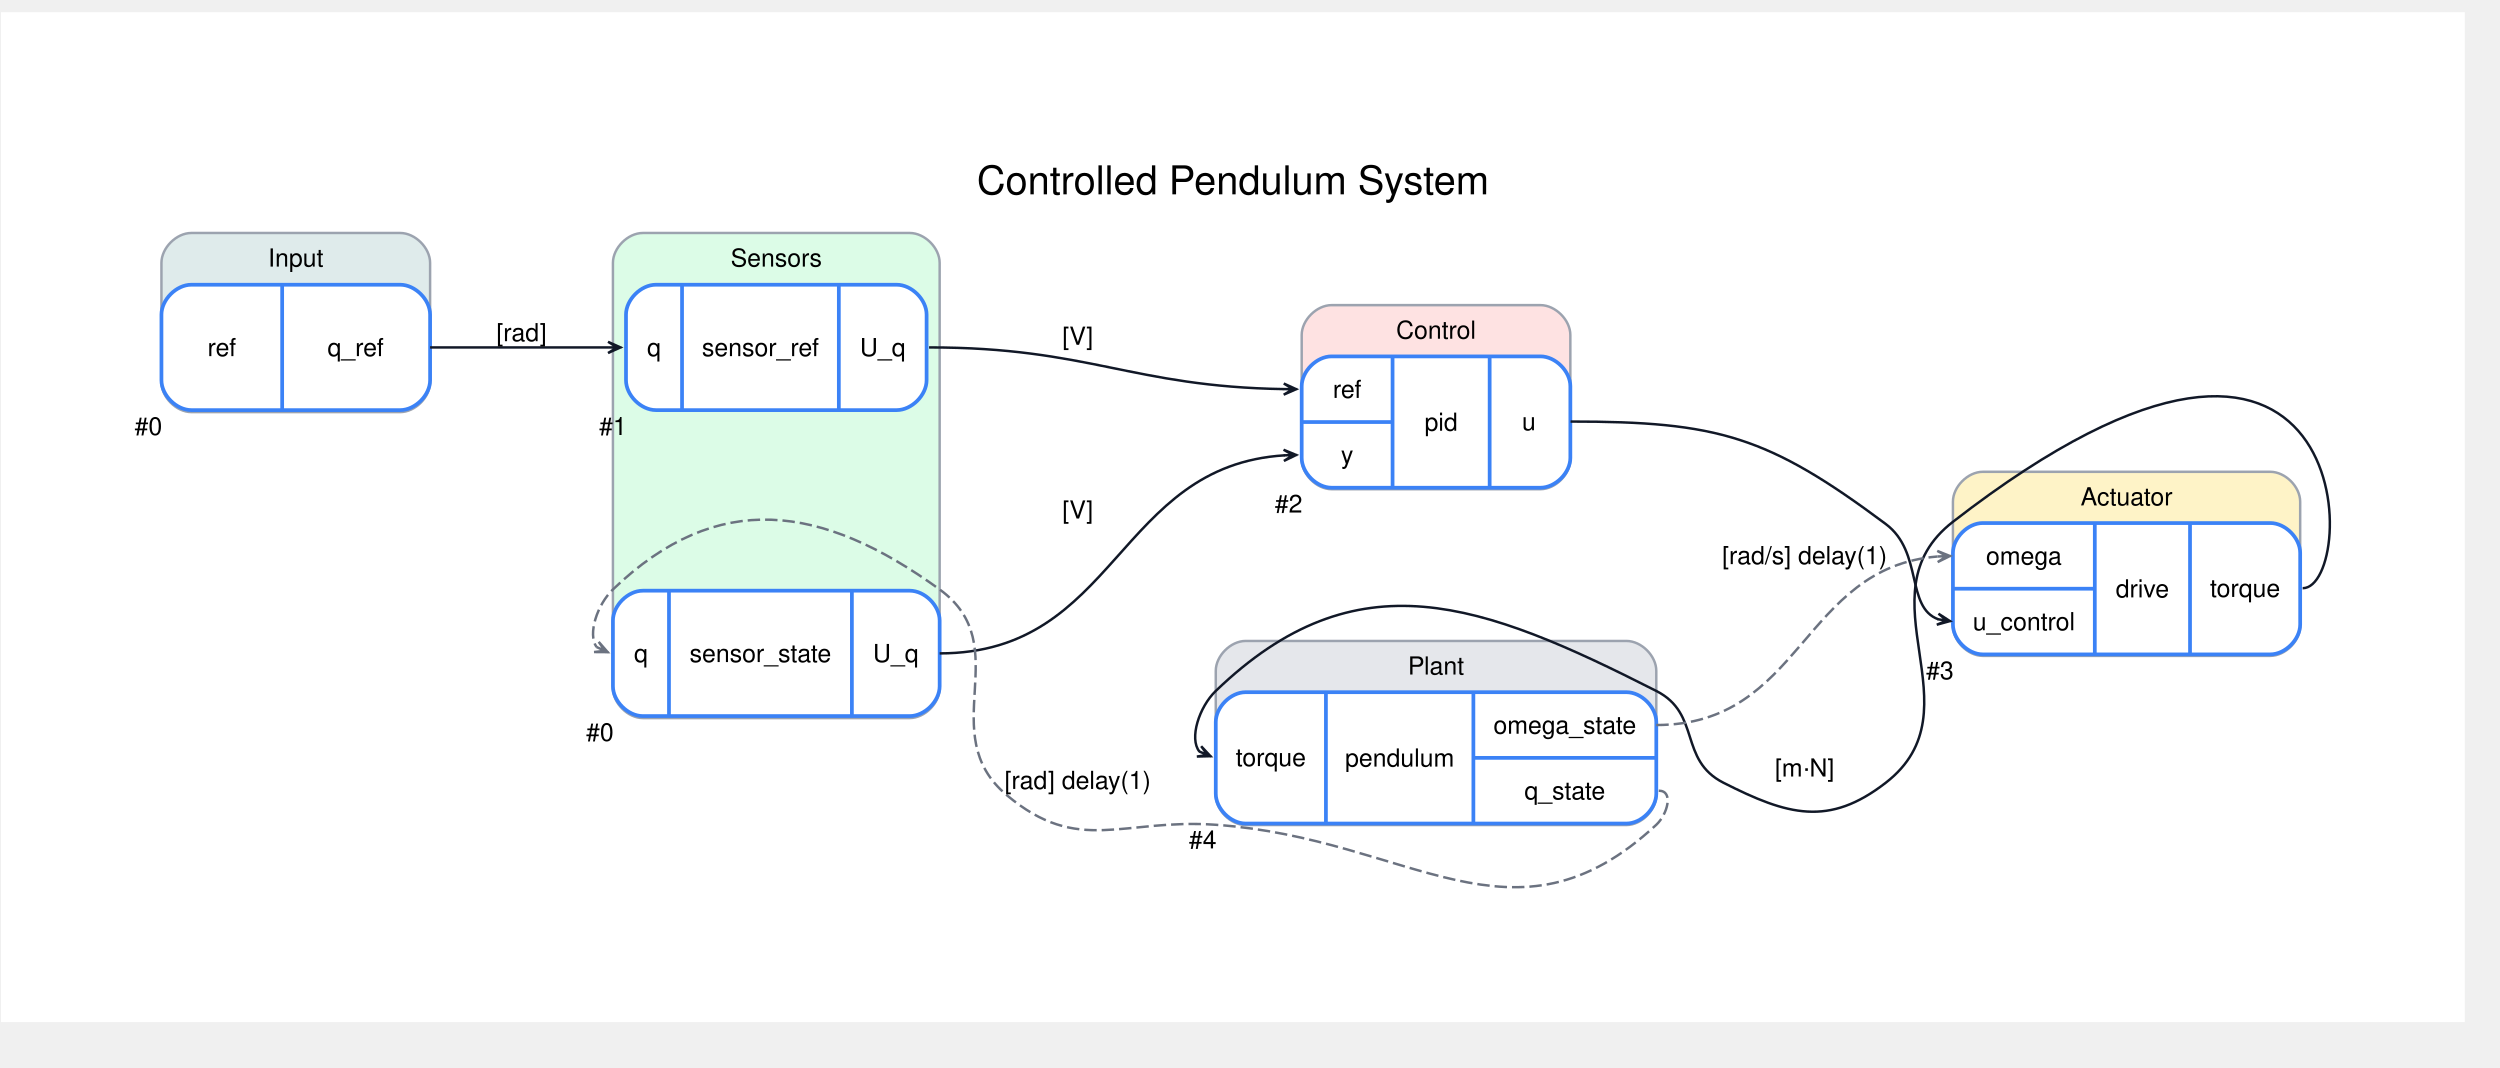
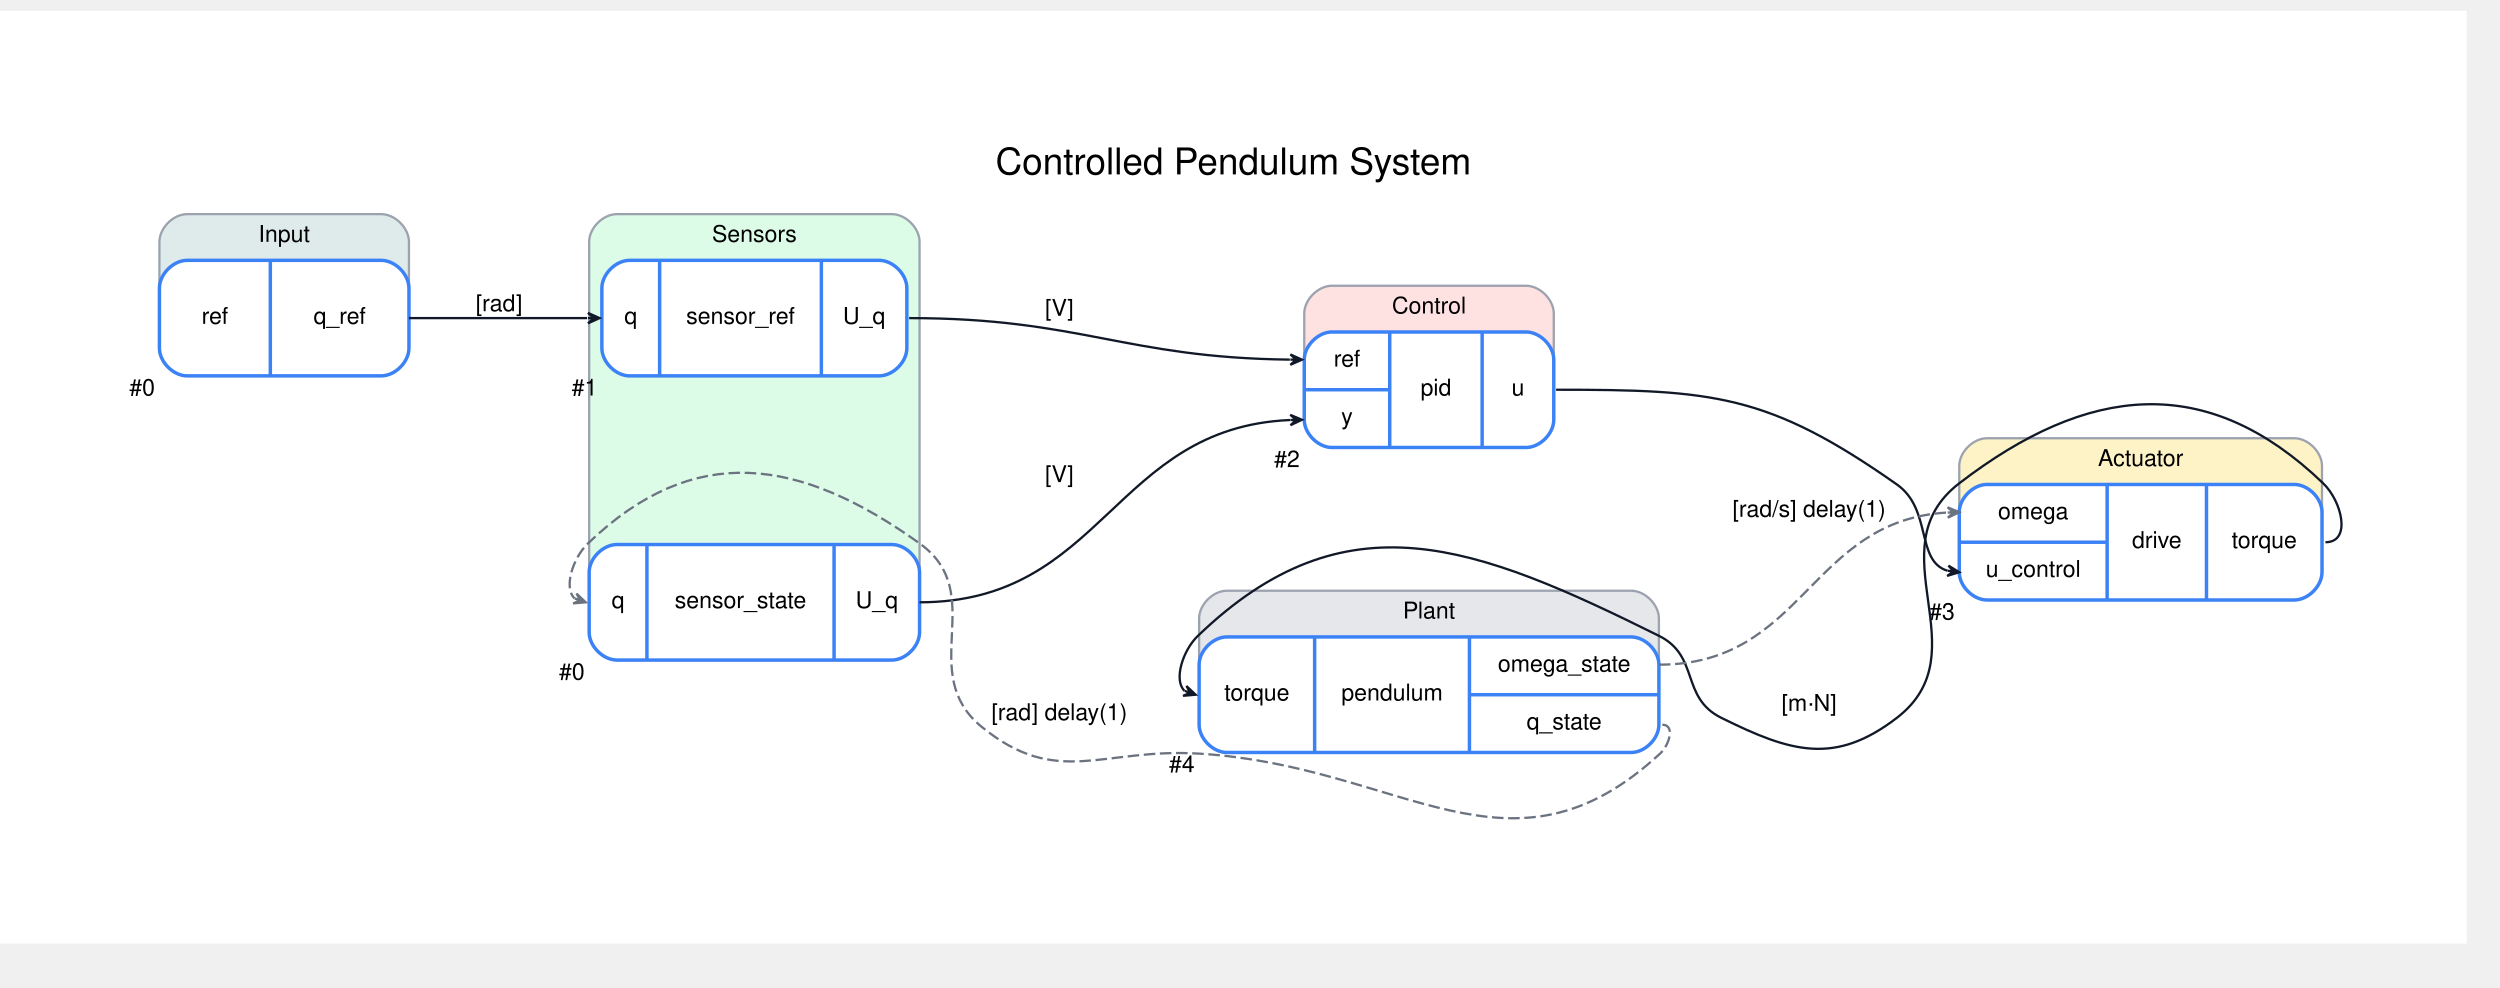
- <svg xmlns="http://www.w3.org/2000/svg" width="1019pt" height="435pt" viewBox="14.00 14.00 1005.00 420.00">
-   <g id="graph0" class="graph" transform="scale(1 1) rotate(0) translate(68.4 366.36)">
-     <polygon fill="white" stroke="none" points="-54,54 -54,-351.96 936.46,-351.96 936.46,54 -54,54" />
-     <text xml:space="preserve" text-anchor="middle" x="441.23" y="-278.76" font-family="Helvetica,sans-Serif" font-size="16.00">Controlled Pendulum System</text>
+ <svg xmlns="http://www.w3.org/2000/svg" width="1096pt" height="433pt" viewBox="14.40 14.40 1082.04 418.12">
+   <g id="graph0" class="graph" transform="scale(1 1) rotate(0) translate(68.4 364.12)">
+     <polygon fill="white" stroke="transparent" points="-54,54 -54,-349.72 1013.64,-349.72 1013.64,54 -54,54" />
+     <text text-anchor="middle" x="479.82" y="-278.92" font-family="Helvetica,sans-Serif" font-size="16.00">Controlled Pendulum System</text>
    <g id="clust1" class="cluster">
-       <path fill="#dfebeb" stroke="#9ca3af" d="M22.5,-191.21C22.5,-191.21 106.5,-191.21 106.5,-191.21 112.5,-191.21 118.5,-197.21 118.5,-203.21 118.5,-203.21 118.5,-251.21 118.5,-251.21 118.5,-257.21 112.5,-263.21 106.5,-263.21 106.5,-263.21 22.5,-263.21 22.5,-263.21 16.5,-263.21 10.5,-257.21 10.5,-251.21 10.5,-251.21 10.5,-203.21 10.5,-203.21 10.5,-197.21 16.5,-191.21 22.5,-191.21" />
-       <text xml:space="preserve" text-anchor="middle" x="64.5" y="-249.71" font-family="Helvetica,sans-Serif" font-size="10.00">Input</text>
+       <path fill="#dfebeb" stroke="#9ca3af" d="M27,-191.72C27,-191.72 111,-191.72 111,-191.72 117,-191.72 123,-197.72 123,-203.72 123,-203.72 123,-249.72 123,-249.72 123,-255.72 117,-261.72 111,-261.72 111,-261.72 27,-261.72 27,-261.72 21,-261.72 15,-255.72 15,-249.72 15,-249.72 15,-203.72 15,-203.72 15,-197.72 21,-191.72 27,-191.72" />
+       <text text-anchor="middle" x="69" y="-249.72" font-family="Helvetica,sans-Serif" font-size="10.00">Input</text>
    </g>
    <g id="clust2" class="cluster">
-       <path fill="#dcfce7" stroke="#9ca3af" d="M204,-68.21C204,-68.21 311.34,-68.21 311.34,-68.21 317.34,-68.21 323.34,-74.21 323.34,-80.21 323.34,-80.21 323.34,-251.21 323.34,-251.21 323.34,-257.21 317.34,-263.21 311.34,-263.21 311.34,-263.21 204,-263.21 204,-263.21 198,-263.21 192,-257.21 192,-251.21 192,-251.21 192,-80.21 192,-80.21 192,-74.21 198,-68.21 204,-68.21" />
-       <text xml:space="preserve" text-anchor="middle" x="257.67" y="-249.71" font-family="Helvetica,sans-Serif" font-size="10.00">Sensors</text>
+       <path fill="#dcfce7" stroke="#9ca3af" d="M213,-68.72C213,-68.72 332,-68.72 332,-68.72 338,-68.72 344,-74.72 344,-80.72 344,-80.72 344,-249.72 344,-249.72 344,-255.72 338,-261.72 332,-261.72 332,-261.72 213,-261.72 213,-261.72 207,-261.72 201,-255.72 201,-249.72 201,-249.72 201,-80.72 201,-80.72 201,-74.72 207,-68.72 213,-68.72" />
+       <text text-anchor="middle" x="272.5" y="-249.72" font-family="Helvetica,sans-Serif" font-size="10.00">Sensors</text>
    </g>
    <g id="clust3" class="cluster">
-       <path fill="#fee2e2" stroke="#9ca3af" d="M480.88,-160.21C480.88,-160.21 564.88,-160.21 564.88,-160.21 570.88,-160.21 576.88,-166.21 576.88,-172.21 576.88,-172.21 576.88,-222.21 576.88,-222.21 576.88,-228.21 570.88,-234.21 564.88,-234.21 564.88,-234.21 480.88,-234.21 480.88,-234.21 474.88,-234.21 468.88,-228.21 468.88,-222.21 468.88,-222.21 468.88,-172.21 468.88,-172.21 468.88,-166.21 474.88,-160.21 480.88,-160.21" />
-       <text xml:space="preserve" text-anchor="middle" x="522.88" y="-220.71" font-family="Helvetica,sans-Serif" font-size="10.00">Control</text>
+       <path fill="#fee2e2" stroke="#9ca3af" d="M522.5,-160.72C522.5,-160.72 606.5,-160.72 606.5,-160.72 612.5,-160.72 618.5,-166.72 618.5,-172.72 618.5,-172.72 618.5,-218.72 618.5,-218.72 618.5,-224.72 612.5,-230.72 606.5,-230.72 606.5,-230.72 522.5,-230.72 522.5,-230.72 516.5,-230.72 510.5,-224.72 510.5,-218.72 510.5,-218.72 510.5,-172.72 510.5,-172.72 510.5,-166.72 516.5,-160.72 522.5,-160.72" />
+       <text text-anchor="middle" x="564.5" y="-218.72" font-family="Helvetica,sans-Serif" font-size="10.00">Control</text>
    </g>
    <g id="clust4" class="cluster">
-       <path fill="#fef3c7" stroke="#9ca3af" d="M742.68,-93.21C742.68,-93.21 858.27,-93.21 858.27,-93.21 864.27,-93.21 870.27,-99.21 870.27,-105.21 870.27,-105.21 870.27,-155.21 870.27,-155.21 870.27,-161.21 864.27,-167.21 858.27,-167.21 858.27,-167.21 742.68,-167.21 742.68,-167.21 736.68,-167.21 730.68,-161.21 730.68,-155.21 730.68,-155.21 730.68,-105.21 730.68,-105.21 730.68,-99.21 736.68,-93.21 742.68,-93.21" />
-       <text xml:space="preserve" text-anchor="middle" x="800.48" y="-153.71" font-family="Helvetica,sans-Serif" font-size="10.00">Actuator</text>
+       <path fill="#fef3c7" stroke="#9ca3af" d="M806,-94.72C806,-94.72 939,-94.72 939,-94.72 945,-94.72 951,-100.72 951,-106.72 951,-106.72 951,-152.72 951,-152.72 951,-158.72 945,-164.72 939,-164.72 939,-164.72 806,-164.72 806,-164.72 800,-164.72 794,-158.72 794,-152.72 794,-152.72 794,-106.72 794,-106.72 794,-100.72 800,-94.72 806,-94.72" />
+       <text text-anchor="middle" x="872.5" y="-152.72" font-family="Helvetica,sans-Serif" font-size="10.00">Actuator</text>
    </g>
    <g id="clust5" class="cluster">
-       <path fill="#e5e7eb" stroke="#9ca3af" d="M446.34,-25.21C446.34,-25.21 599.43,-25.21 599.43,-25.21 605.43,-25.21 611.43,-31.21 611.43,-37.21 611.43,-37.21 611.43,-87.21 611.43,-87.21 611.43,-93.21 605.43,-99.21 599.43,-99.21 599.43,-99.21 446.34,-99.21 446.34,-99.21 440.34,-99.21 434.34,-93.21 434.34,-87.21 434.34,-87.21 434.34,-37.21 434.34,-37.21 434.34,-31.21 440.34,-25.21 446.34,-25.21" />
-       <text xml:space="preserve" text-anchor="middle" x="522.88" y="-85.71" font-family="Helvetica,sans-Serif" font-size="10.00">Plant</text>
+       <path fill="#e5e7eb" stroke="#9ca3af" d="M477,-28.72C477,-28.72 652,-28.72 652,-28.72 658,-28.72 664,-34.72 664,-40.72 664,-40.72 664,-86.72 664,-86.72 664,-92.72 658,-98.72 652,-98.72 652,-98.72 477,-98.72 477,-98.72 471,-98.72 465,-92.72 465,-86.72 465,-86.72 465,-40.72 465,-40.72 465,-34.72 471,-28.72 477,-28.72" />
+       <text text-anchor="middle" x="564.5" y="-86.72" font-family="Helvetica,sans-Serif" font-size="10.00">Plant</text>
    </g>
    <g id="node1" class="node">
-       <path fill="white" stroke="#3b82f6" stroke-width="1.5" d="M22.5,-192.01C22.5,-192.01 106.5,-192.01 106.5,-192.01 112.5,-192.01 118.5,-198.01 118.5,-204.01 118.5,-204.01 118.5,-230.41 118.5,-230.41 118.5,-236.41 112.5,-242.41 106.5,-242.41 106.5,-242.41 22.5,-242.41 22.5,-242.41 16.5,-242.41 10.5,-236.41 10.5,-230.41 10.5,-230.41 10.5,-204.01 10.5,-204.01 10.5,-198.01 16.5,-192.01 22.5,-192.01" />
-       <text xml:space="preserve" text-anchor="middle" x="34.77" y="-213.71" font-family="Helvetica,sans-Serif" font-size="10.00">ref</text>
-       <polyline fill="none" stroke="#3b82f6" stroke-width="1.5" points="59.03,-192.01 59.03,-242.41" />
-       <text xml:space="preserve" text-anchor="middle" x="88.55" y="-213.71" font-family="Helvetica,sans-Serif" font-size="10.00">q_ref</text>
-       <text xml:space="preserve" text-anchor="middle" x="5.25" y="-182.01" font-family="Helvetica,sans-Serif" font-size="10.00">#0</text>
+       <path fill="white" stroke="#3b82f6" stroke-width="1.5" d="M27,-191.72C27,-191.72 111,-191.72 111,-191.72 117,-191.72 123,-197.72 123,-203.72 123,-203.72 123,-229.72 123,-229.72 123,-235.72 117,-241.72 111,-241.72 111,-241.72 27,-241.72 27,-241.72 21,-241.72 15,-235.72 15,-229.72 15,-229.72 15,-203.72 15,-203.72 15,-197.72 21,-191.72 27,-191.72" />
+       <text text-anchor="middle" x="39" y="-214.22" font-family="Helvetica,sans-Serif" font-size="10.00">ref</text>
+       <polyline fill="none" stroke="#3b82f6" stroke-width="1.5" points="63,-191.72 63,-241.72 " />
+       <text text-anchor="middle" x="93" y="-214.22" font-family="Helvetica,sans-Serif" font-size="10.00">q_ref</text>
+       <text text-anchor="middle" x="7.5" y="-183.22" font-family="Helvetica,sans-Serif" font-size="10.00">#0</text>
    </g>
    <g id="node2" class="node">
-       <path fill="white" stroke="#3b82f6" stroke-width="1.5" d="M209.25,-192.01C209.25,-192.01 306.09,-192.01 306.09,-192.01 312.09,-192.01 318.09,-198.01 318.09,-204.01 318.09,-204.01 318.09,-230.41 318.09,-230.41 318.09,-236.41 312.09,-242.41 306.09,-242.41 306.09,-242.41 209.25,-242.41 209.25,-242.41 203.25,-242.41 197.25,-236.41 197.25,-230.41 197.25,-230.41 197.25,-204.01 197.25,-204.01 197.25,-198.01 203.25,-192.01 209.25,-192.01" />
-       <text xml:space="preserve" text-anchor="middle" x="208.51" y="-213.71" font-family="Helvetica,sans-Serif" font-size="10.00">q</text>
-       <polyline fill="none" stroke="#3b82f6" stroke-width="1.5" points="219.78,-192.01 219.78,-242.41" />
-       <text xml:space="preserve" text-anchor="middle" x="251.29" y="-213.71" font-family="Helvetica,sans-Serif" font-size="10.00">sensor_ref</text>
-       <polyline fill="none" stroke="#3b82f6" stroke-width="1.5" points="282.81,-192.01 282.81,-242.41" />
-       <text xml:space="preserve" text-anchor="middle" x="300.45" y="-213.71" font-family="Helvetica,sans-Serif" font-size="10.00">U_q</text>
-       <text xml:space="preserve" text-anchor="middle" x="192" y="-182.01" font-family="Helvetica,sans-Serif" font-size="10.00">#1</text>
+       <path fill="white" stroke="#3b82f6" stroke-width="1.5" d="M218.5,-191.72C218.5,-191.72 326.5,-191.72 326.5,-191.72 332.5,-191.72 338.5,-197.72 338.5,-203.72 338.5,-203.72 338.5,-229.72 338.5,-229.72 338.5,-235.72 332.5,-241.72 326.5,-241.72 326.5,-241.72 218.5,-241.72 218.5,-241.72 212.5,-241.72 206.5,-235.72 206.5,-229.72 206.5,-229.72 206.5,-203.72 206.5,-203.72 206.5,-197.72 212.5,-191.72 218.5,-191.72" />
+       <text text-anchor="middle" x="219" y="-214.22" font-family="Helvetica,sans-Serif" font-size="10.00">q</text>
+       <polyline fill="none" stroke="#3b82f6" stroke-width="1.5" points="231.5,-191.72 231.5,-241.72 " />
+       <text text-anchor="middle" x="266.5" y="-214.22" font-family="Helvetica,sans-Serif" font-size="10.00">sensor_ref</text>
+       <polyline fill="none" stroke="#3b82f6" stroke-width="1.5" points="301.5,-191.72 301.5,-241.72 " />
+       <text text-anchor="middle" x="320" y="-214.22" font-family="Helvetica,sans-Serif" font-size="10.00">U_q</text>
+       <text text-anchor="middle" x="199" y="-183.22" font-family="Helvetica,sans-Serif" font-size="10.00">#1</text>
    </g>
    <g id="edge1" class="edge">
-       <path fill="none" stroke="#111827" d="M118.5,-217.21C150.9,-217.21 160.51,-217.21 190.06,-217.21" />
-       <polygon fill="#111827" stroke="#111827" points="195.03,-217.21 190.03,-219.46 193.75,-217.21 190.03,-217.21 190.03,-217.21 190.03,-217.21 193.75,-217.21 190.03,-214.96 195.03,-217.21" />
-       <text xml:space="preserve" text-anchor="middle" x="155.25" y="-219.71" font-family="Helvetica,sans-Serif" font-size="10.00">[rad]</text>
+       <path fill="none" stroke="#111827" d="M123,-216.72C157.8,-216.72 167.83,-216.72 200.12,-216.72" />
+       <polygon fill="#111827" stroke="#111827" points="205.5,-216.72 200.5,-218.97 203,-216.72 200.5,-216.72 200.5,-216.72 200.5,-216.72 203,-216.72 200.5,-214.47 205.5,-216.72 205.5,-216.72" />
+       <text text-anchor="middle" x="162" y="-219.72" font-family="Helvetica,sans-Serif" font-size="10.00">[rad]</text>
    </g>
    <g id="node4" class="node">
-       <path fill="white" stroke="#3b82f6" stroke-width="1.5" d="M480.88,-160.81C480.88,-160.81 564.88,-160.81 564.88,-160.81 570.88,-160.81 576.88,-166.81 576.88,-172.81 576.88,-172.81 576.88,-201.61 576.88,-201.61 576.88,-207.61 570.88,-213.61 564.88,-213.61 564.88,-213.61 480.88,-213.61 480.88,-213.61 474.88,-213.61 468.88,-207.61 468.88,-201.61 468.88,-201.61 468.88,-172.81 468.88,-172.81 468.88,-166.81 474.88,-160.81 480.88,-160.81" />
-       <text xml:space="preserve" text-anchor="middle" x="487.15" y="-196.91" font-family="Helvetica,sans-Serif" font-size="10.00">ref</text>
-       <polyline fill="none" stroke="#3b82f6" stroke-width="1.5" points="468.88,-187.21 505.41,-187.21" />
-       <text xml:space="preserve" text-anchor="middle" x="487.15" y="-170.51" font-family="Helvetica,sans-Serif" font-size="10.00">y</text>
-       <polyline fill="none" stroke="#3b82f6" stroke-width="1.5" points="505.41,-160.81 505.41,-213.61" />
-       <text xml:space="preserve" text-anchor="middle" x="524.93" y="-183.71" font-family="Helvetica,sans-Serif" font-size="10.00">pid</text>
-       <polyline fill="none" stroke="#3b82f6" stroke-width="1.5" points="544.44,-160.81 544.44,-213.61" />
-       <text xml:space="preserve" text-anchor="middle" x="560.21" y="-183.91" font-family="Helvetica,sans-Serif" font-size="10.00">u</text>
-       <text xml:space="preserve" text-anchor="middle" x="463.63" y="-150.81" font-family="Helvetica,sans-Serif" font-size="10.00">#2</text>
+       <path fill="white" stroke="#3b82f6" stroke-width="1.5" d="M522.5,-160.72C522.5,-160.72 606.5,-160.72 606.5,-160.72 612.5,-160.72 618.5,-166.72 618.5,-172.72 618.5,-172.72 618.5,-198.72 618.5,-198.72 618.5,-204.72 612.5,-210.72 606.5,-210.72 606.5,-210.72 522.5,-210.72 522.5,-210.72 516.5,-210.72 510.5,-204.72 510.5,-198.72 510.5,-198.72 510.5,-172.72 510.5,-172.72 510.5,-166.72 516.5,-160.72 522.5,-160.72" />
+       <text text-anchor="middle" x="529" y="-195.72" font-family="Helvetica,sans-Serif" font-size="10.00">ref</text>
+       <polyline fill="none" stroke="#3b82f6" stroke-width="1.5" points="510.5,-185.72 547.5,-185.72 " />
+       <text text-anchor="middle" x="529" y="-170.72" font-family="Helvetica,sans-Serif" font-size="10.00">y</text>
+       <polyline fill="none" stroke="#3b82f6" stroke-width="1.5" points="547.5,-160.72 547.5,-210.72 " />
+       <text text-anchor="middle" x="567.5" y="-183.22" font-family="Helvetica,sans-Serif" font-size="10.00">pid</text>
+       <polyline fill="none" stroke="#3b82f6" stroke-width="1.5" points="587.5,-160.72 587.5,-210.72 " />
+       <text text-anchor="middle" x="603" y="-183.22" font-family="Helvetica,sans-Serif" font-size="10.00">u</text>
+       <text text-anchor="middle" x="503" y="-152.22" font-family="Helvetica,sans-Serif" font-size="10.00">#2</text>
    </g>
    <g id="edge3" class="edge">
-       <path fill="none" stroke="#111827" d="M319.09,-217.21C383.56,-217.21 400.3,-201.44 461.79,-200.45" />
-       <polygon fill="#111827" stroke="#111827" points="466.67,-200.42 461.68,-202.7 465.39,-200.43 461.67,-200.45 461.67,-200.45 461.67,-200.45 465.39,-200.43 461.65,-198.21 466.67,-200.42" />
-       <text xml:space="preserve" text-anchor="middle" x="378.84" y="-218.27" font-family="Helvetica,sans-Serif" font-size="10.00">[V]</text>
+       <path fill="none" stroke="#111827" d="M339.5,-216.72C413.7,-216.72 432.64,-199.55 504.25,-198.75" />
+       <polygon fill="#111827" stroke="#111827" points="509.5,-198.72 504.51,-201 507,-198.73 504.5,-198.75 504.5,-198.75 504.5,-198.75 507,-198.73 504.49,-196.5 509.5,-198.72 509.5,-198.72" />
+       <text text-anchor="middle" x="404.5" y="-217.72" font-family="Helvetica,sans-Serif" font-size="10.00">[V]</text>
    </g>
    <g id="node3" class="node">
-       <path fill="white" stroke="#3b82f6" stroke-width="1.5" d="M204,-69.01C204,-69.01 311.34,-69.01 311.34,-69.01 317.34,-69.01 323.34,-75.01 323.34,-81.01 323.34,-81.01 323.34,-107.41 323.34,-107.41 323.34,-113.41 317.34,-119.41 311.34,-119.41 311.34,-119.41 204,-119.41 204,-119.41 198,-119.41 192,-113.41 192,-107.41 192,-107.41 192,-81.01 192,-81.01 192,-75.01 198,-69.01 204,-69.01" />
-       <text xml:space="preserve" text-anchor="middle" x="203.26" y="-90.71" font-family="Helvetica,sans-Serif" font-size="10.00">q</text>
-       <polyline fill="none" stroke="#3b82f6" stroke-width="1.5" points="214.53,-69.01 214.53,-119.41" />
-       <text xml:space="preserve" text-anchor="middle" x="251.29" y="-90.71" font-family="Helvetica,sans-Serif" font-size="10.00">sensor_state</text>
-       <polyline fill="none" stroke="#3b82f6" stroke-width="1.5" points="288.06,-69.01 288.06,-119.41" />
-       <text xml:space="preserve" text-anchor="middle" x="305.7" y="-90.71" font-family="Helvetica,sans-Serif" font-size="10.00">U_q</text>
-       <text xml:space="preserve" text-anchor="middle" x="186.75" y="-59.01" font-family="Helvetica,sans-Serif" font-size="10.00">#0</text>
+       <path fill="white" stroke="#3b82f6" stroke-width="1.5" d="M213,-68.72C213,-68.72 332,-68.72 332,-68.72 338,-68.72 344,-74.72 344,-80.72 344,-80.72 344,-106.72 344,-106.72 344,-112.72 338,-118.72 332,-118.72 332,-118.72 213,-118.72 213,-118.72 207,-118.72 201,-112.72 201,-106.72 201,-106.72 201,-80.72 201,-80.72 201,-74.72 207,-68.72 213,-68.72" />
+       <text text-anchor="middle" x="213.5" y="-91.22" font-family="Helvetica,sans-Serif" font-size="10.00">q</text>
+       <polyline fill="none" stroke="#3b82f6" stroke-width="1.5" points="226,-68.72 226,-118.72 " />
+       <text text-anchor="middle" x="266.5" y="-91.22" font-family="Helvetica,sans-Serif" font-size="10.00">sensor_state</text>
+       <polyline fill="none" stroke="#3b82f6" stroke-width="1.5" points="307,-68.72 307,-118.72 " />
+       <text text-anchor="middle" x="325.5" y="-91.22" font-family="Helvetica,sans-Serif" font-size="10.00">U_q</text>
+       <text text-anchor="middle" x="193.5" y="-60.22" font-family="Helvetica,sans-Serif" font-size="10.00">#0</text>
    </g>
    <g id="edge4" class="edge">
-       <path fill="none" stroke="#111827" d="M323.34,-94.21C394.72,-94.21 394.57,-169.7 462.03,-173.83" />
-       <polygon fill="#111827" stroke="#111827" points="466.67,-173.97 461.6,-176.07 465.39,-173.93 461.67,-173.82 461.67,-173.82 461.67,-173.82 465.39,-173.93 461.74,-171.57 466.67,-173.97" />
-       <text xml:space="preserve" text-anchor="middle" x="378.84" y="-148.42" font-family="Helvetica,sans-Serif" font-size="10.00">[V]</text>
+       <path fill="none" stroke="#111827" d="M344,-93.72C423.75,-93.72 427.85,-169.36 504.35,-172.61" />
+       <polygon fill="#111827" stroke="#111827" points="509.5,-172.72 504.45,-174.86 507,-172.67 504.5,-172.61 504.5,-172.61 504.5,-172.61 507,-172.67 504.55,-170.36 509.5,-172.72 509.5,-172.72" />
+       <text text-anchor="middle" x="404.5" y="-145.72" font-family="Helvetica,sans-Serif" font-size="10.00">[V]</text>
    </g>
    <g id="node5" class="node">
-       <path fill="white" stroke="#3b82f6" stroke-width="1.5" d="M742.68,-93.81C742.68,-93.81 858.27,-93.81 858.27,-93.81 864.27,-93.81 870.27,-99.81 870.27,-105.81 870.27,-105.81 870.27,-134.61 870.27,-134.61 870.27,-140.61 864.27,-146.61 858.27,-146.61 858.27,-146.61 742.68,-146.61 742.68,-146.61 736.68,-146.61 730.68,-140.61 730.68,-134.61 730.68,-134.61 730.68,-105.81 730.68,-105.81 730.68,-99.81 736.68,-93.81 742.68,-93.81" />
-       <text xml:space="preserve" text-anchor="middle" x="759.2" y="-129.91" font-family="Helvetica,sans-Serif" font-size="10.00">omega</text>
-       <polyline fill="none" stroke="#3b82f6" stroke-width="1.5" points="730.68,-120.21 787.71,-120.21" />
-       <text xml:space="preserve" text-anchor="middle" x="759.2" y="-103.51" font-family="Helvetica,sans-Serif" font-size="10.00">u_control</text>
-       <polyline fill="none" stroke="#3b82f6" stroke-width="1.5" points="787.71,-93.81 787.71,-146.61" />
-       <text xml:space="preserve" text-anchor="middle" x="806.85" y="-116.71" font-family="Helvetica,sans-Serif" font-size="10.00">drive</text>
-       <polyline fill="none" stroke="#3b82f6" stroke-width="1.5" points="825.99,-93.81 825.99,-146.61" />
-       <text xml:space="preserve" text-anchor="middle" x="848.13" y="-116.91" font-family="Helvetica,sans-Serif" font-size="10.00">torque</text>
-       <text xml:space="preserve" text-anchor="middle" x="725.43" y="-83.81" font-family="Helvetica,sans-Serif" font-size="10.00">#3</text>
+       <path fill="white" stroke="#3b82f6" stroke-width="1.5" d="M806,-94.72C806,-94.72 939,-94.72 939,-94.72 945,-94.72 951,-100.72 951,-106.72 951,-106.72 951,-132.72 951,-132.72 951,-138.72 945,-144.72 939,-144.72 939,-144.72 806,-144.72 806,-144.72 800,-144.72 794,-138.72 794,-132.72 794,-132.72 794,-106.72 794,-106.72 794,-100.72 800,-94.72 806,-94.72" />
+       <text text-anchor="middle" x="826" y="-129.72" font-family="Helvetica,sans-Serif" font-size="10.00">omega</text>
+       <polyline fill="none" stroke="#3b82f6" stroke-width="1.5" points="794,-119.72 858,-119.72 " />
+       <text text-anchor="middle" x="826" y="-104.72" font-family="Helvetica,sans-Serif" font-size="10.00">u_control</text>
+       <polyline fill="none" stroke="#3b82f6" stroke-width="1.5" points="858,-94.72 858,-144.72 " />
+       <text text-anchor="middle" x="879.5" y="-117.22" font-family="Helvetica,sans-Serif" font-size="10.00">drive</text>
+       <polyline fill="none" stroke="#3b82f6" stroke-width="1.5" points="901,-94.72 901,-144.72 " />
+       <text text-anchor="middle" x="926" y="-117.22" font-family="Helvetica,sans-Serif" font-size="10.00">torque</text>
+       <text text-anchor="middle" x="786.5" y="-86.22" font-family="Helvetica,sans-Serif" font-size="10.00">#3</text>
    </g>
    <g id="edge5" class="edge">
-       <path fill="none" stroke="#111827" d="M576.97,-187.41C636.19,-187.41 656.22,-181.62 703.68,-146.21 718.78,-134.94 711.62,-112.65 724.82,-107.91" />
-       <polygon fill="#111827" stroke="#111827" points="729.48,-107.19 724.87,-110.17 728.21,-107.39 724.53,-107.95 724.53,-107.95 724.53,-107.95 728.21,-107.39 724.19,-105.73 729.48,-107.19" />
+       <path fill="none" stroke="#111827" d="M619.5,-185.72C687.54,-185.72 711.31,-183.81 767,-144.72 782.37,-133.93 775.04,-111.49 788.95,-107.37" />
+       <polygon fill="#111827" stroke="#111827" points="794,-106.72 789.33,-109.59 791.52,-107.04 789.04,-107.36 789.04,-107.36 789.04,-107.36 791.52,-107.04 788.75,-105.13 794,-106.72 794,-106.72" />
    </g>
    <g id="node6" class="node">
-       <path fill="white" stroke="#3b82f6" stroke-width="1.5" d="M446.34,-25.81C446.34,-25.81 599.43,-25.81 599.43,-25.81 605.43,-25.81 611.43,-31.81 611.43,-37.81 611.43,-37.81 611.43,-66.61 611.43,-66.61 611.43,-72.61 605.43,-78.61 599.43,-78.61 599.43,-78.61 446.34,-78.61 446.34,-78.61 440.34,-78.61 434.34,-72.61 434.34,-66.61 434.34,-66.61 434.34,-37.81 434.34,-37.81 434.34,-31.81 440.34,-25.81 446.34,-25.81" />
-       <text xml:space="preserve" text-anchor="middle" x="456.48" y="-48.91" font-family="Helvetica,sans-Serif" font-size="10.00">torque</text>
-       <polyline fill="none" stroke="#3b82f6" stroke-width="1.5" points="478.62,-25.81 478.62,-78.61" />
-       <text xml:space="preserve" text-anchor="middle" x="508.26" y="-48.71" font-family="Helvetica,sans-Serif" font-size="10.00">pendulum</text>
-       <polyline fill="none" stroke="#3b82f6" stroke-width="1.5" points="537.9,-25.81 537.9,-78.61" />
-       <text xml:space="preserve" text-anchor="middle" x="574.66" y="-61.91" font-family="Helvetica,sans-Serif" font-size="10.00">omega_state</text>
-       <polyline fill="none" stroke="#3b82f6" stroke-width="1.5" points="537.9,-52.21 611.43,-52.21" />
-       <text xml:space="preserve" text-anchor="middle" x="574.66" y="-35.51" font-family="Helvetica,sans-Serif" font-size="10.00">q_state</text>
-       <text xml:space="preserve" text-anchor="middle" x="429.09" y="-15.81" font-family="Helvetica,sans-Serif" font-size="10.00">#4</text>
+       <path fill="white" stroke="#3b82f6" stroke-width="1.5" d="M477,-28.72C477,-28.72 652,-28.72 652,-28.72 658,-28.72 664,-34.72 664,-40.72 664,-40.72 664,-66.72 664,-66.72 664,-72.72 658,-78.72 652,-78.72 652,-78.72 477,-78.72 477,-78.72 471,-78.72 465,-72.72 465,-66.72 465,-66.72 465,-40.72 465,-40.72 465,-34.72 471,-28.72 477,-28.72" />
+       <text text-anchor="middle" x="490" y="-51.22" font-family="Helvetica,sans-Serif" font-size="10.00">torque</text>
+       <polyline fill="none" stroke="#3b82f6" stroke-width="1.5" points="515,-28.72 515,-78.72 " />
+       <text text-anchor="middle" x="548.5" y="-51.22" font-family="Helvetica,sans-Serif" font-size="10.00">pendulum</text>
+       <polyline fill="none" stroke="#3b82f6" stroke-width="1.5" points="582,-28.72 582,-78.72 " />
+       <text text-anchor="middle" x="623" y="-63.72" font-family="Helvetica,sans-Serif" font-size="10.00">omega_state</text>
+       <polyline fill="none" stroke="#3b82f6" stroke-width="1.5" points="582,-53.72 664,-53.72 " />
+       <text text-anchor="middle" x="623" y="-38.72" font-family="Helvetica,sans-Serif" font-size="10.00">q_state</text>
+       <text text-anchor="middle" x="457.5" y="-20.22" font-family="Helvetica,sans-Serif" font-size="10.00">#4</text>
    </g>
    <g id="edge6" class="edge">
-       <path fill="none" stroke="#111827" d="M871.27,-120.41C894.18,-120.41 895.12,-274.58 730.68,-147.11 692.63,-117.61 741.73,-71.7 703.68,-42.21 680.76,-24.44 664.29,-29.08 638.43,-42.21 620.31,-51.4 629.55,-69.91 611.43,-79.11 541.24,-114.72 491.03,-133.71 434.34,-79.11 427.66,-72.67 423.56,-59.99 427.75,-54.76" />
-       <polygon fill="#111827" stroke="#111827" points="432.22,-52.88 428.48,-56.89 431.04,-53.37 427.61,-54.81 427.61,-54.81 427.61,-54.81 431.04,-53.37 426.74,-52.74 432.22,-52.88" />
-       <text xml:space="preserve" text-anchor="middle" x="671.05" y="-44.71" font-family="Helvetica,sans-Serif" font-size="10.00">[m·N]</text>
+       <path fill="none" stroke="#111827" d="M952.5,-119.72C963.84,-119.72 959.68,-137.36 951.5,-145.22 901.04,-193.74 849.5,-187.88 794,-145.22 756.99,-116.77 804.01,-72.17 767,-43.72 740.22,-23.13 721.26,-28.71 691,-43.72 673.24,-52.52 681.76,-70.41 664,-79.22 584.56,-118.61 528.41,-140.68 464.5,-79.22 457.86,-72.83 453.86,-59.99 458.68,-55.4" />
+       <polygon fill="#111827" stroke="#111827" points="463.5,-53.72 459.52,-57.49 461.14,-54.54 458.78,-55.36 458.78,-55.36 458.78,-55.36 461.14,-54.54 458.04,-53.24 463.5,-53.72 463.5,-53.72" />
+       <text text-anchor="middle" x="729" y="-46.72" font-family="Helvetica,sans-Serif" font-size="10.00">[m·N]</text>
    </g>
    <g id="edge2" class="edge">
-       <path fill="none" stroke="#6b7280" stroke-dasharray="5,2" d="M612.43,-39.01C618.54,-39.01 615.9,-29.46 611.43,-25.31 553.79,28.28 512.85,-19.77 434.34,-25.31 396.73,-27.96 379.23,-12.97 350.34,-37.21 320.72,-62.05 354.64,-97.2 323.34,-119.91 276.09,-154.18 234.07,-160.37 192,-119.91 185.69,-113.84 181.76,-102 185.39,-96.78" />
-       <polygon fill="#6b7280" stroke="#6b7280" points="189.89,-94.71 186.29,-98.84 188.73,-95.25 185.35,-96.8 185.35,-96.8 185.35,-96.8 188.73,-95.25 184.41,-94.75 189.89,-94.71" />
-       <text xml:space="preserve" text-anchor="middle" x="378.84" y="-39.71" font-family="Helvetica,sans-Serif" font-size="10.00">[rad] delay(1)</text>
+       <path fill="none" stroke="#6b7280" stroke-dasharray="5,2" d="M665.5,-40.72C671.07,-40.72 668.6,-32 664.5,-28.22 599.35,31.93 553.5,-22.83 465,-28.22 422.99,-30.78 403.66,-13.17 371,-39.72 342.04,-63.26 374.33,-97.49 344,-119.22 292.16,-156.36 246.47,-163.42 200.5,-119.22 193.86,-112.83 189.86,-99.99 194.68,-95.4" />
+       <polygon fill="#6b7280" stroke="#6b7280" points="199.5,-93.72 195.52,-97.49 197.14,-94.54 194.78,-95.36 194.78,-95.36 194.78,-95.36 197.14,-94.54 194.04,-93.24 199.5,-93.72 199.5,-93.72" />
+       <text text-anchor="middle" x="404.5" y="-42.72" font-family="Helvetica,sans-Serif" font-size="10.00">[rad] delay(1)</text>
    </g>
    <g id="edge7" class="edge">
-       <path fill="none" stroke="#6b7280" stroke-dasharray="5,2" d="M611.43,-65.41C670.3,-65.41 669.78,-128.71 724.48,-133.16" />
-       <polygon fill="#6b7280" stroke="#6b7280" points="729.46,-133.36 724.38,-135.41 728.18,-133.31 724.47,-133.16 724.47,-133.16 724.47,-133.16 728.18,-133.31 724.56,-130.91 729.46,-133.36" />
-       <text xml:space="preserve" text-anchor="middle" x="671.05" y="-130.09" font-family="Helvetica,sans-Serif" font-size="10.00">[rad/s] delay(1)</text>
+       <path fill="none" stroke="#6b7280" stroke-dasharray="5,2" d="M664,-66.72C727.03,-66.72 729.13,-129.16 788.83,-132.57" />
+       <polygon fill="#6b7280" stroke="#6b7280" points="794,-132.72 788.94,-134.83 791.5,-132.65 789,-132.58 789,-132.58 789,-132.58 791.5,-132.65 789.07,-130.33 794,-132.72 794,-132.72" />
+       <text text-anchor="middle" x="729" y="-130.72" font-family="Helvetica,sans-Serif" font-size="10.00">[rad/s] delay(1)</text>
    </g>
  </g>
</svg>
